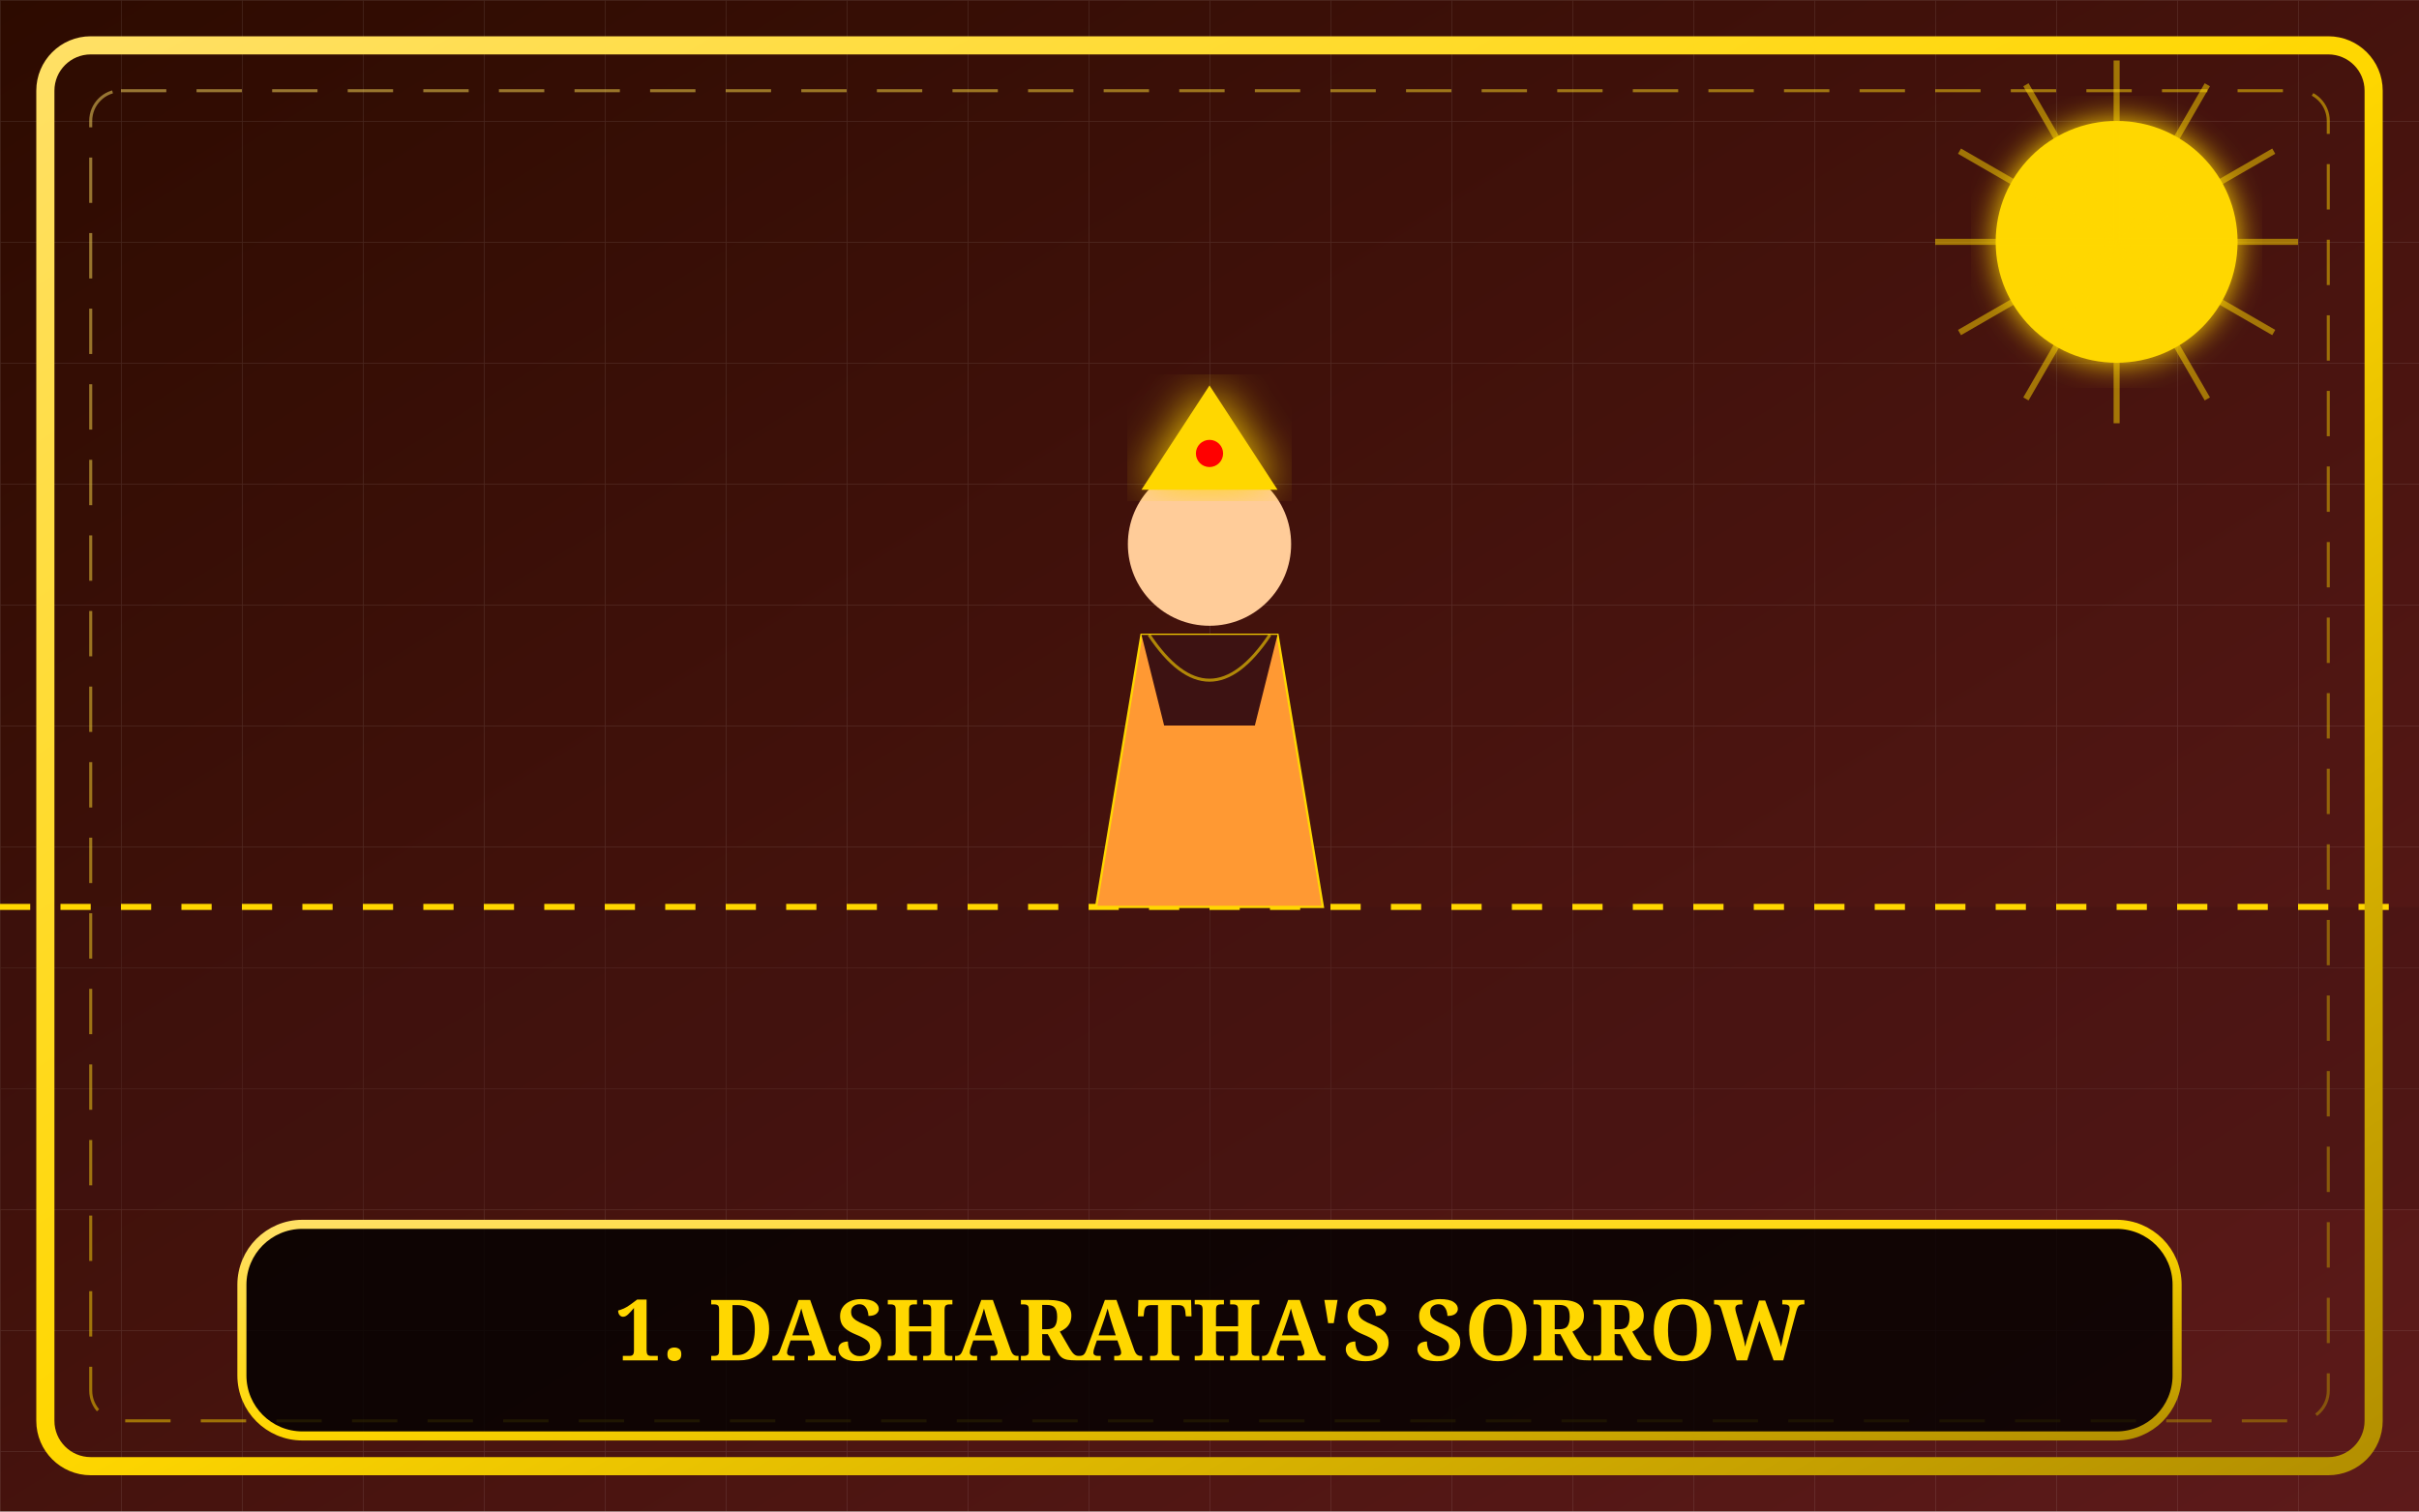
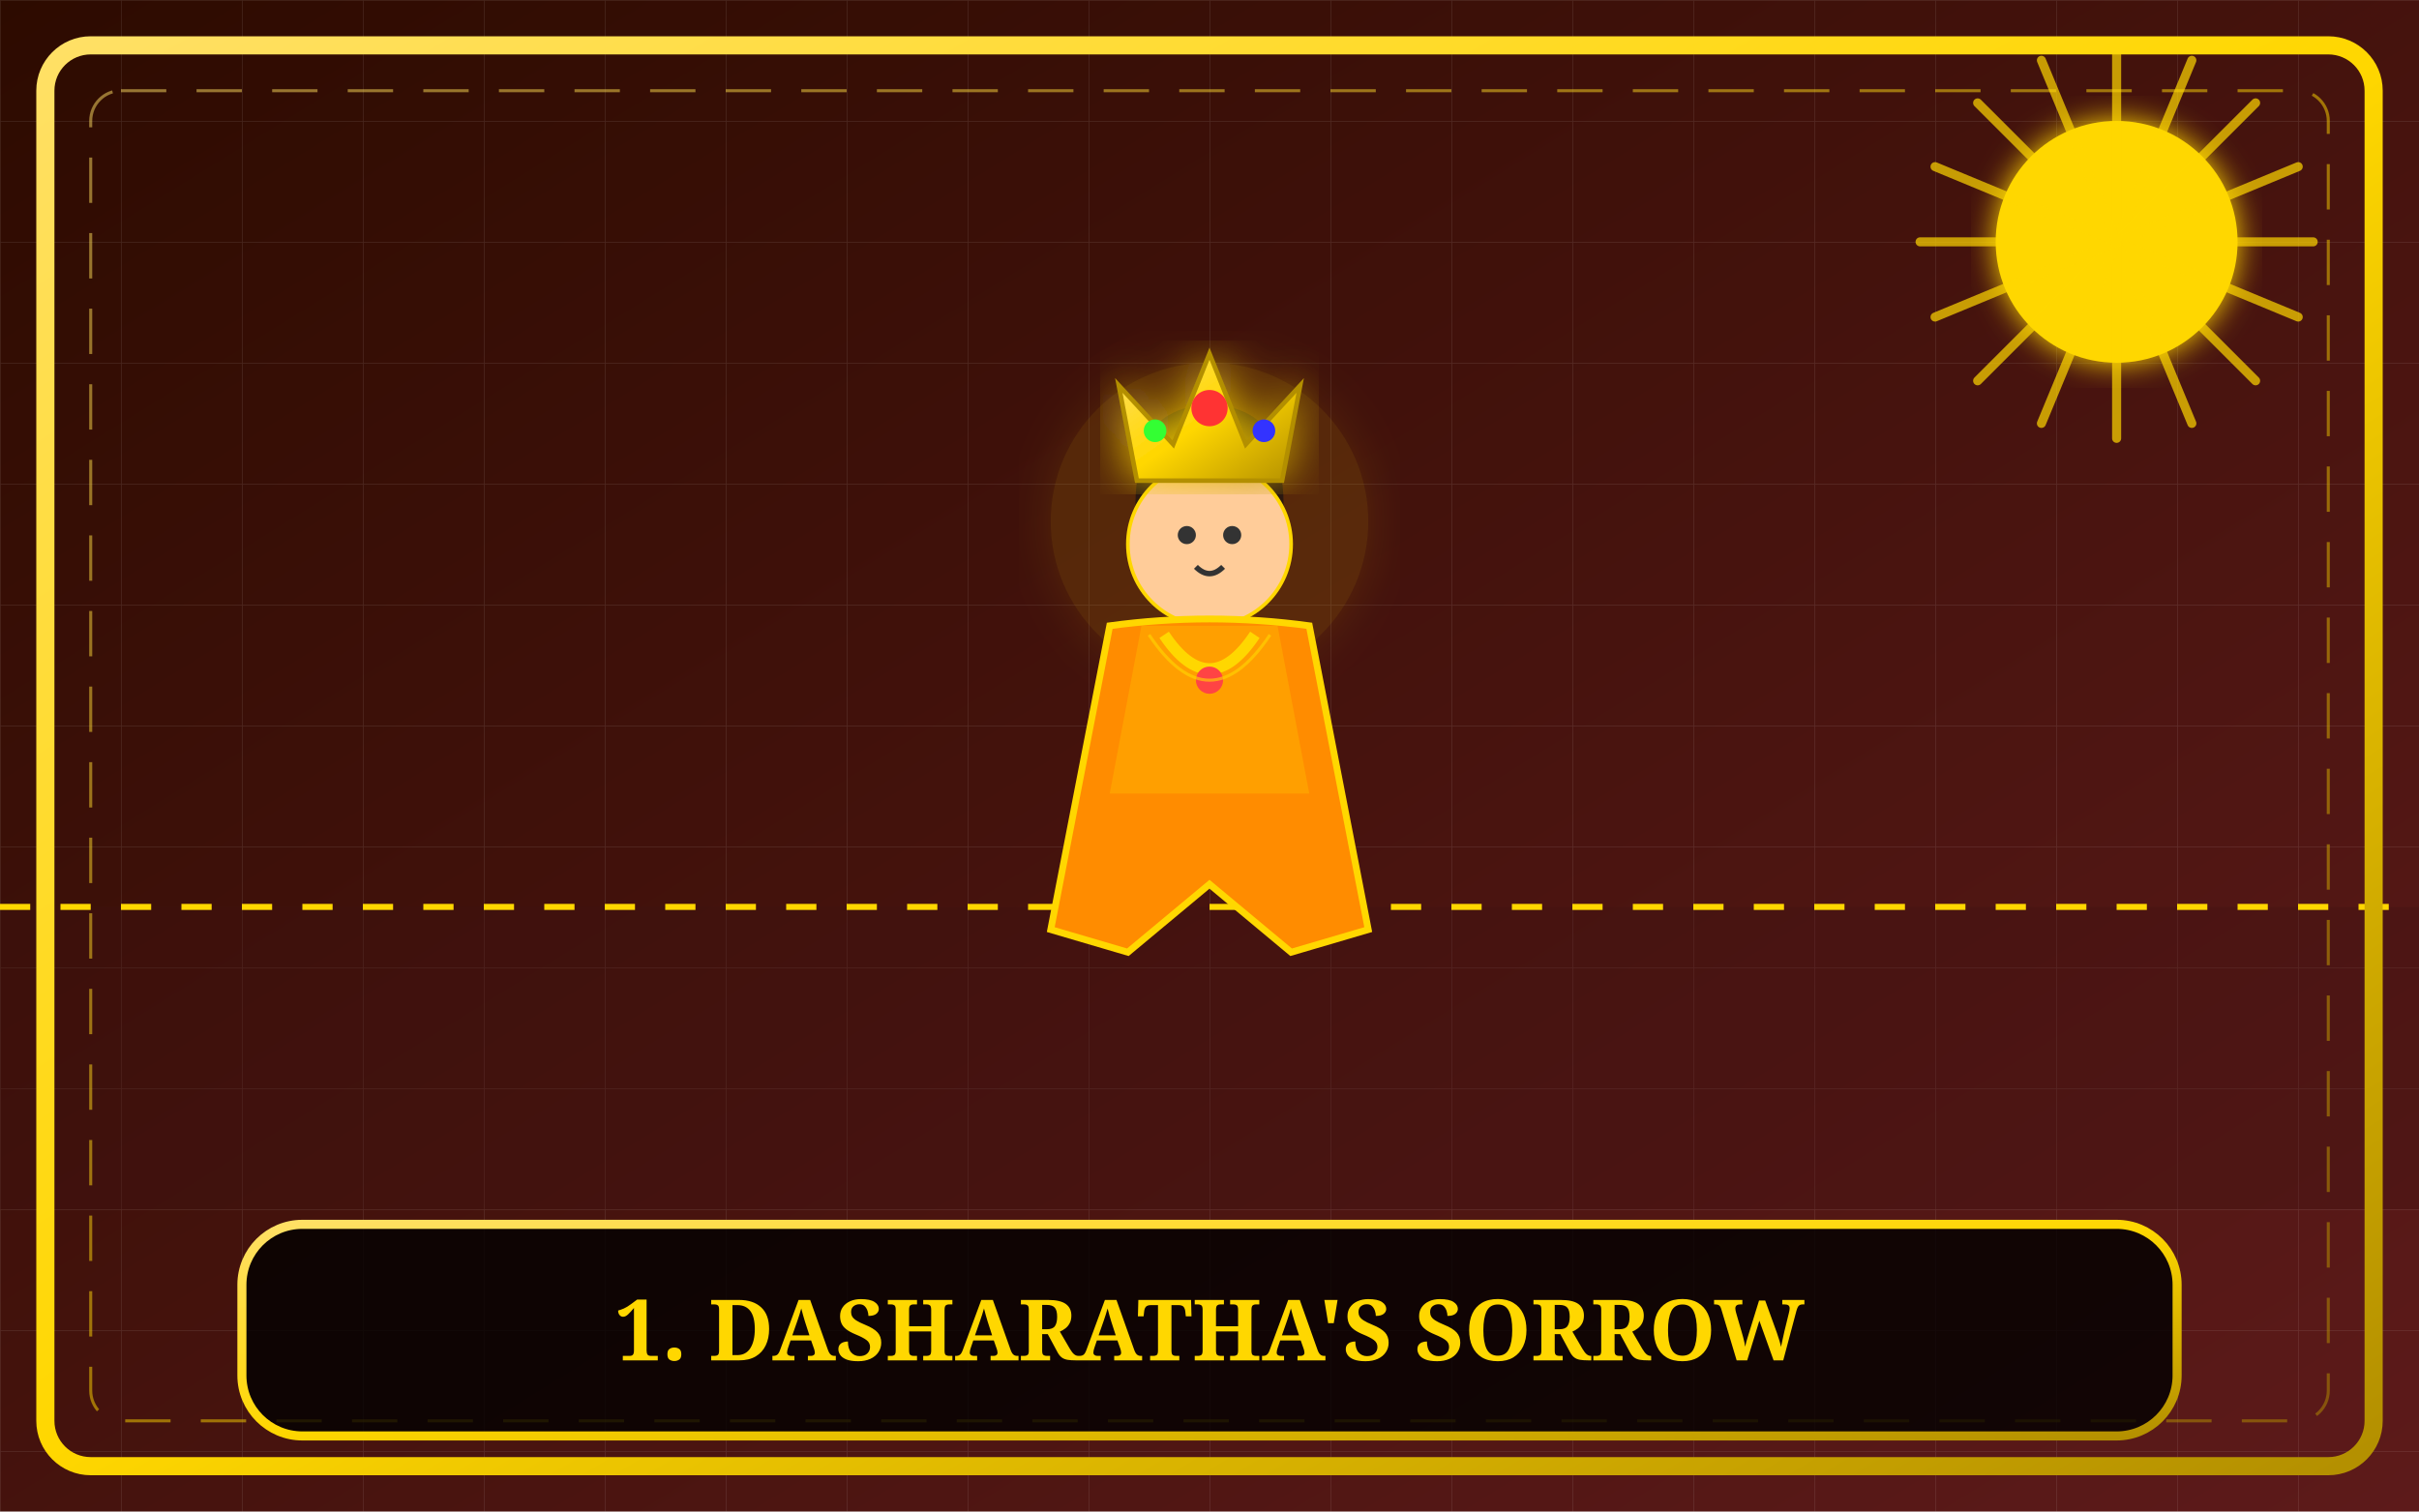
<svg xmlns="http://www.w3.org/2000/svg" viewBox="0 0 800 500" width="100%" height="100%">
  <defs>
    <linearGradient id="bg1" x1="0%" y1="0%" x2="100%" y2="100%">
      <stop offset="0%" stop-color="#2d0b00" />
      <stop offset="100%" stop-color="#5d1a1a" />
    </linearGradient>
    <linearGradient id="goldGrad" x1="0%" y1="0%" x2="100%" y2="100%">
      <stop offset="0%" stop-color="#ffe066" />
      <stop offset="50%" stop-color="#ffd700" />
      <stop offset="100%" stop-color="#b38f00" />
    </linearGradient>
    <filter id="glow">
      <feGaussianBlur stdDeviation="5" result="blur" />
      <feMerge>
        <feMergeNode in="blur" />
        <feMergeNode in="SourceGraphic" />
      </feMerge>
    </filter>
    <pattern id="grid" width="40" height="40" patternUnits="userSpaceOnUse">
      <path d="M 40 0 L 0 0 0 40" fill="none" stroke="white" stroke-width="0.5" opacity="0.1" />
    </pattern>
  </defs>
  <rect width="800" height="500" fill="url(#bg1)" />
  <rect width="800" height="500" fill="url(#grid)" />
  <circle cx="700" cy="80" r="40" fill="#ffd700" filter="url(#glow)" />
-   <line x1="700" y1="80" x2="700" y2="20" stroke="#ffd700" stroke-width="2" transform="rotate(0, 700, 80)" opacity="0.5" />
-   <line x1="700" y1="80" x2="700" y2="20" stroke="#ffd700" stroke-width="2" transform="rotate(30, 700, 80)" opacity="0.5" />
-   <line x1="700" y1="80" x2="700" y2="20" stroke="#ffd700" stroke-width="2" transform="rotate(60, 700, 80)" opacity="0.5" />
-   <line x1="700" y1="80" x2="700" y2="20" stroke="#ffd700" stroke-width="2" transform="rotate(90, 700, 80)" opacity="0.5" />
-   <line x1="700" y1="80" x2="700" y2="20" stroke="#ffd700" stroke-width="2" transform="rotate(120, 700, 80)" opacity="0.5" />
-   <line x1="700" y1="80" x2="700" y2="20" stroke="#ffd700" stroke-width="2" transform="rotate(150, 700, 80)" opacity="0.5" />
-   <line x1="700" y1="80" x2="700" y2="20" stroke="#ffd700" stroke-width="2" transform="rotate(180, 700, 80)" opacity="0.5" />
-   <line x1="700" y1="80" x2="700" y2="20" stroke="#ffd700" stroke-width="2" transform="rotate(210, 700, 80)" opacity="0.5" />
-   <line x1="700" y1="80" x2="700" y2="20" stroke="#ffd700" stroke-width="2" transform="rotate(240, 700, 80)" opacity="0.5" />
-   <line x1="700" y1="80" x2="700" y2="20" stroke="#ffd700" stroke-width="2" transform="rotate(270, 700, 80)" opacity="0.5" />
-   <line x1="700" y1="80" x2="700" y2="20" stroke="#ffd700" stroke-width="2" transform="rotate(300, 700, 80)" opacity="0.5" />
-   <line x1="700" y1="80" x2="700" y2="20" stroke="#ffd700" stroke-width="2" transform="rotate(330, 700, 80)" opacity="0.5" />
+   <line x1="700" y1="80" x2="700" y2="15" stroke="#ffd700" stroke-width="3" stroke-linecap="round" transform="rotate(0.0, 700, 80)" opacity="0.7" />
+   <line x1="700" y1="80" x2="700" y2="15" stroke="#ffd700" stroke-width="3" stroke-linecap="round" transform="rotate(22.5, 700, 80)" opacity="0.7" />
+   <line x1="700" y1="80" x2="700" y2="15" stroke="#ffd700" stroke-width="3" stroke-linecap="round" transform="rotate(45.0, 700, 80)" opacity="0.7" />
+   <line x1="700" y1="80" x2="700" y2="15" stroke="#ffd700" stroke-width="3" stroke-linecap="round" transform="rotate(67.5, 700, 80)" opacity="0.7" />
+   <line x1="700" y1="80" x2="700" y2="15" stroke="#ffd700" stroke-width="3" stroke-linecap="round" transform="rotate(90.0, 700, 80)" opacity="0.7" />
+   <line x1="700" y1="80" x2="700" y2="15" stroke="#ffd700" stroke-width="3" stroke-linecap="round" transform="rotate(112.5, 700, 80)" opacity="0.7" />
+   <line x1="700" y1="80" x2="700" y2="15" stroke="#ffd700" stroke-width="3" stroke-linecap="round" transform="rotate(135.0, 700, 80)" opacity="0.7" />
+   <line x1="700" y1="80" x2="700" y2="15" stroke="#ffd700" stroke-width="3" stroke-linecap="round" transform="rotate(157.5, 700, 80)" opacity="0.7" />
+   <line x1="700" y1="80" x2="700" y2="15" stroke="#ffd700" stroke-width="3" stroke-linecap="round" transform="rotate(180.0, 700, 80)" opacity="0.7" />
+   <line x1="700" y1="80" x2="700" y2="15" stroke="#ffd700" stroke-width="3" stroke-linecap="round" transform="rotate(202.5, 700, 80)" opacity="0.7" />
+   <line x1="700" y1="80" x2="700" y2="15" stroke="#ffd700" stroke-width="3" stroke-linecap="round" transform="rotate(225.0, 700, 80)" opacity="0.7" />
+   <line x1="700" y1="80" x2="700" y2="15" stroke="#ffd700" stroke-width="3" stroke-linecap="round" transform="rotate(247.5, 700, 80)" opacity="0.7" />
+   <line x1="700" y1="80" x2="700" y2="15" stroke="#ffd700" stroke-width="3" stroke-linecap="round" transform="rotate(270.0, 700, 80)" opacity="0.7" />
+   <line x1="700" y1="80" x2="700" y2="15" stroke="#ffd700" stroke-width="3" stroke-linecap="round" transform="rotate(292.5, 700, 80)" opacity="0.7" />
+   <line x1="700" y1="80" x2="700" y2="15" stroke="#ffd700" stroke-width="3" stroke-linecap="round" transform="rotate(315.0, 700, 80)" opacity="0.7" />
+   <line x1="700" y1="80" x2="700" y2="15" stroke="#ffd700" stroke-width="3" stroke-linecap="round" transform="rotate(337.5, 700, 80)" opacity="0.7" />
  <rect x="0" y="300" width="800" height="100" fill="#3d1212" opacity="0.3" />
  <path d="M 0 300 L 800 300" stroke="#ffd700" stroke-width="2" stroke-dasharray="10,10" />
  <rect x="15" y="15" width="770" height="470" rx="15" fill="none" stroke="url(#goldGrad)" stroke-width="6" />
  <rect x="30" y="30" width="740" height="440" rx="10" fill="none" stroke="url(#goldGrad)" stroke-width="1" stroke-dasharray="15,10" opacity="0.5" />
  <g transform="translate(0, -20)">
    <g transform="translate(400,200) scale(1.5)">
-       <circle cx="0" cy="-10" r="12" fill="#1a1a1a" />
-       <path d="M -15 20 L 15 20 L 25 80 L -25 80 Z" fill="#ff9933" stroke="#ffd700" stroke-width="0.5" />
-       <path d="M -15 20 L 15 20 L 10 40 L -10 40 Z" fill="#3d1212" />
-       <circle cx="0" cy="0" r="18" fill="#ffcc99" />
-       <path d="M -15 -12 L 15 -12 L 0 -35 Z" fill="#ffd700" filter="url(#glow)" />
-       <circle cx="0" cy="-20" r="3" fill="red" />
+       <circle cx="0" cy="-5" r="35" fill="#ffd700" opacity="0.12" filter="url(#glow)" />
+       <path d="M -15 -18 C -15 -35 15 -35 15 -18 C 18 -10 15 5 15 5 L -15 5 C -15 5 -18 -10 -15 -18 Z" fill="#2b1810" />
+       <circle cx="0" cy="0" r="18" fill="#ffcc99" stroke="#ffd700" stroke-width="0.8" />
+       <circle cx="-5" cy="-2" r="2" fill="#333" />
+       <circle cx="5" cy="-2" r="2" fill="#333" />
+       <path d="M -3 5 Q 0 8 3 5" fill="none" stroke="#333" stroke-width="1.2" />
+       <path d="M -16 -14 L -20 -35 L -8 -22 L 0 -42 L 8 -22 L 20 -35 L 16 -14 Z" fill="url(#goldGrad)" filter="url(#glow)" stroke="#b38f00" stroke-width="1" />
+       <circle cx="0" cy="-30" r="4" fill="#ff3333" />
+       <circle cx="-12" cy="-25" r="2.5" fill="#33ff33" />
+       <circle cx="12" cy="-25" r="2.5" fill="#3333ff" />
+       <path d="M -22 18 Q 0 15 22 18 L 35 85 L 18 90 L 0 75 L -18 90 L -35 85 Z" fill="#ff8c00" stroke="#ffd700" stroke-width="1.5" />
+       <path d="M -15 18 L 15 18 L 22 55 L -22 55 Z" fill="#ffd700" opacity="0.25" />
+       <path d="M -10 20 Q 0 35 10 20" fill="none" stroke="#ffd700" stroke-width="2.5" />
+       <circle cx="0" cy="30" r="3" fill="#ff4444" />
    </g>
    <path d="M 380 230 Q 400 260 420 230" fill="none" stroke="#ffd700" opacity="0.6" />
  </g>
  <g transform="translate(400, 440)">
    <rect x="-320" y="-35" width="640" height="70" rx="20" fill="black" fill-opacity="0.8" stroke="url(#goldGrad)" stroke-width="3" />
    <text y="10" font-family="'Playfair Display', serif" font-size="28" font-weight="bold" fill="#ffd700" text-anchor="middle">1. DASHARATHA'S SORROW</text>
  </g>
</svg>
